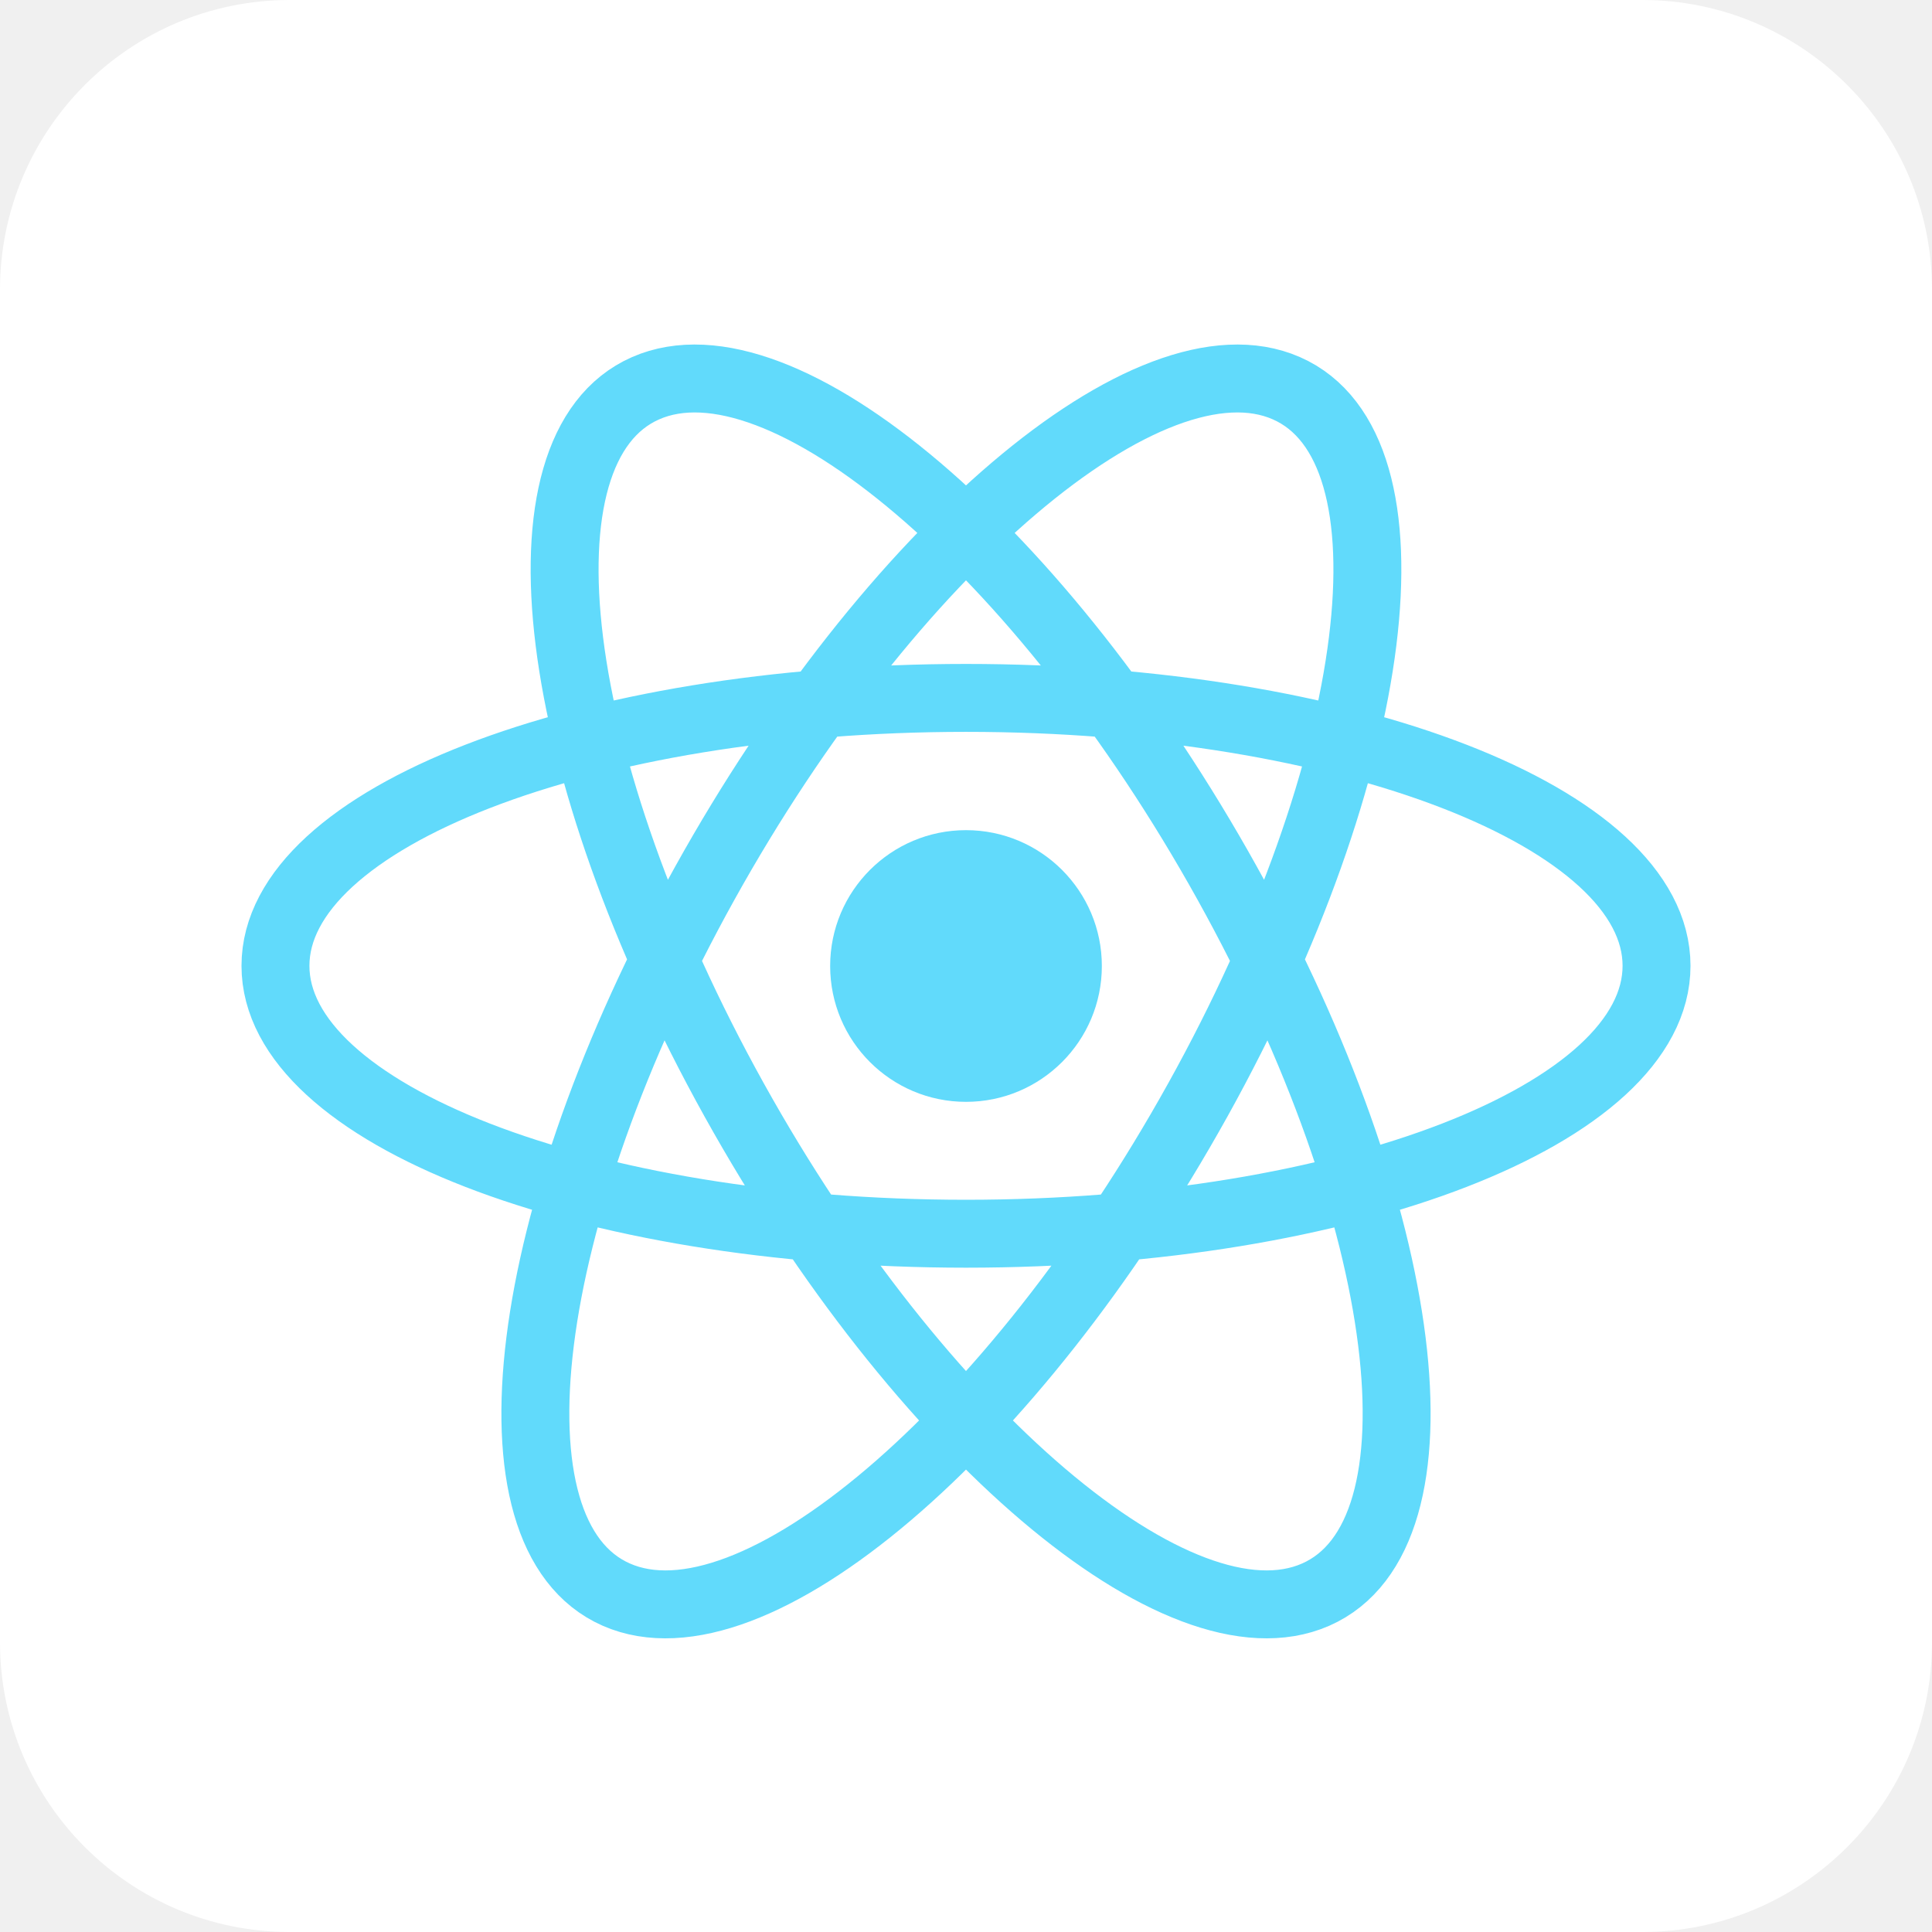
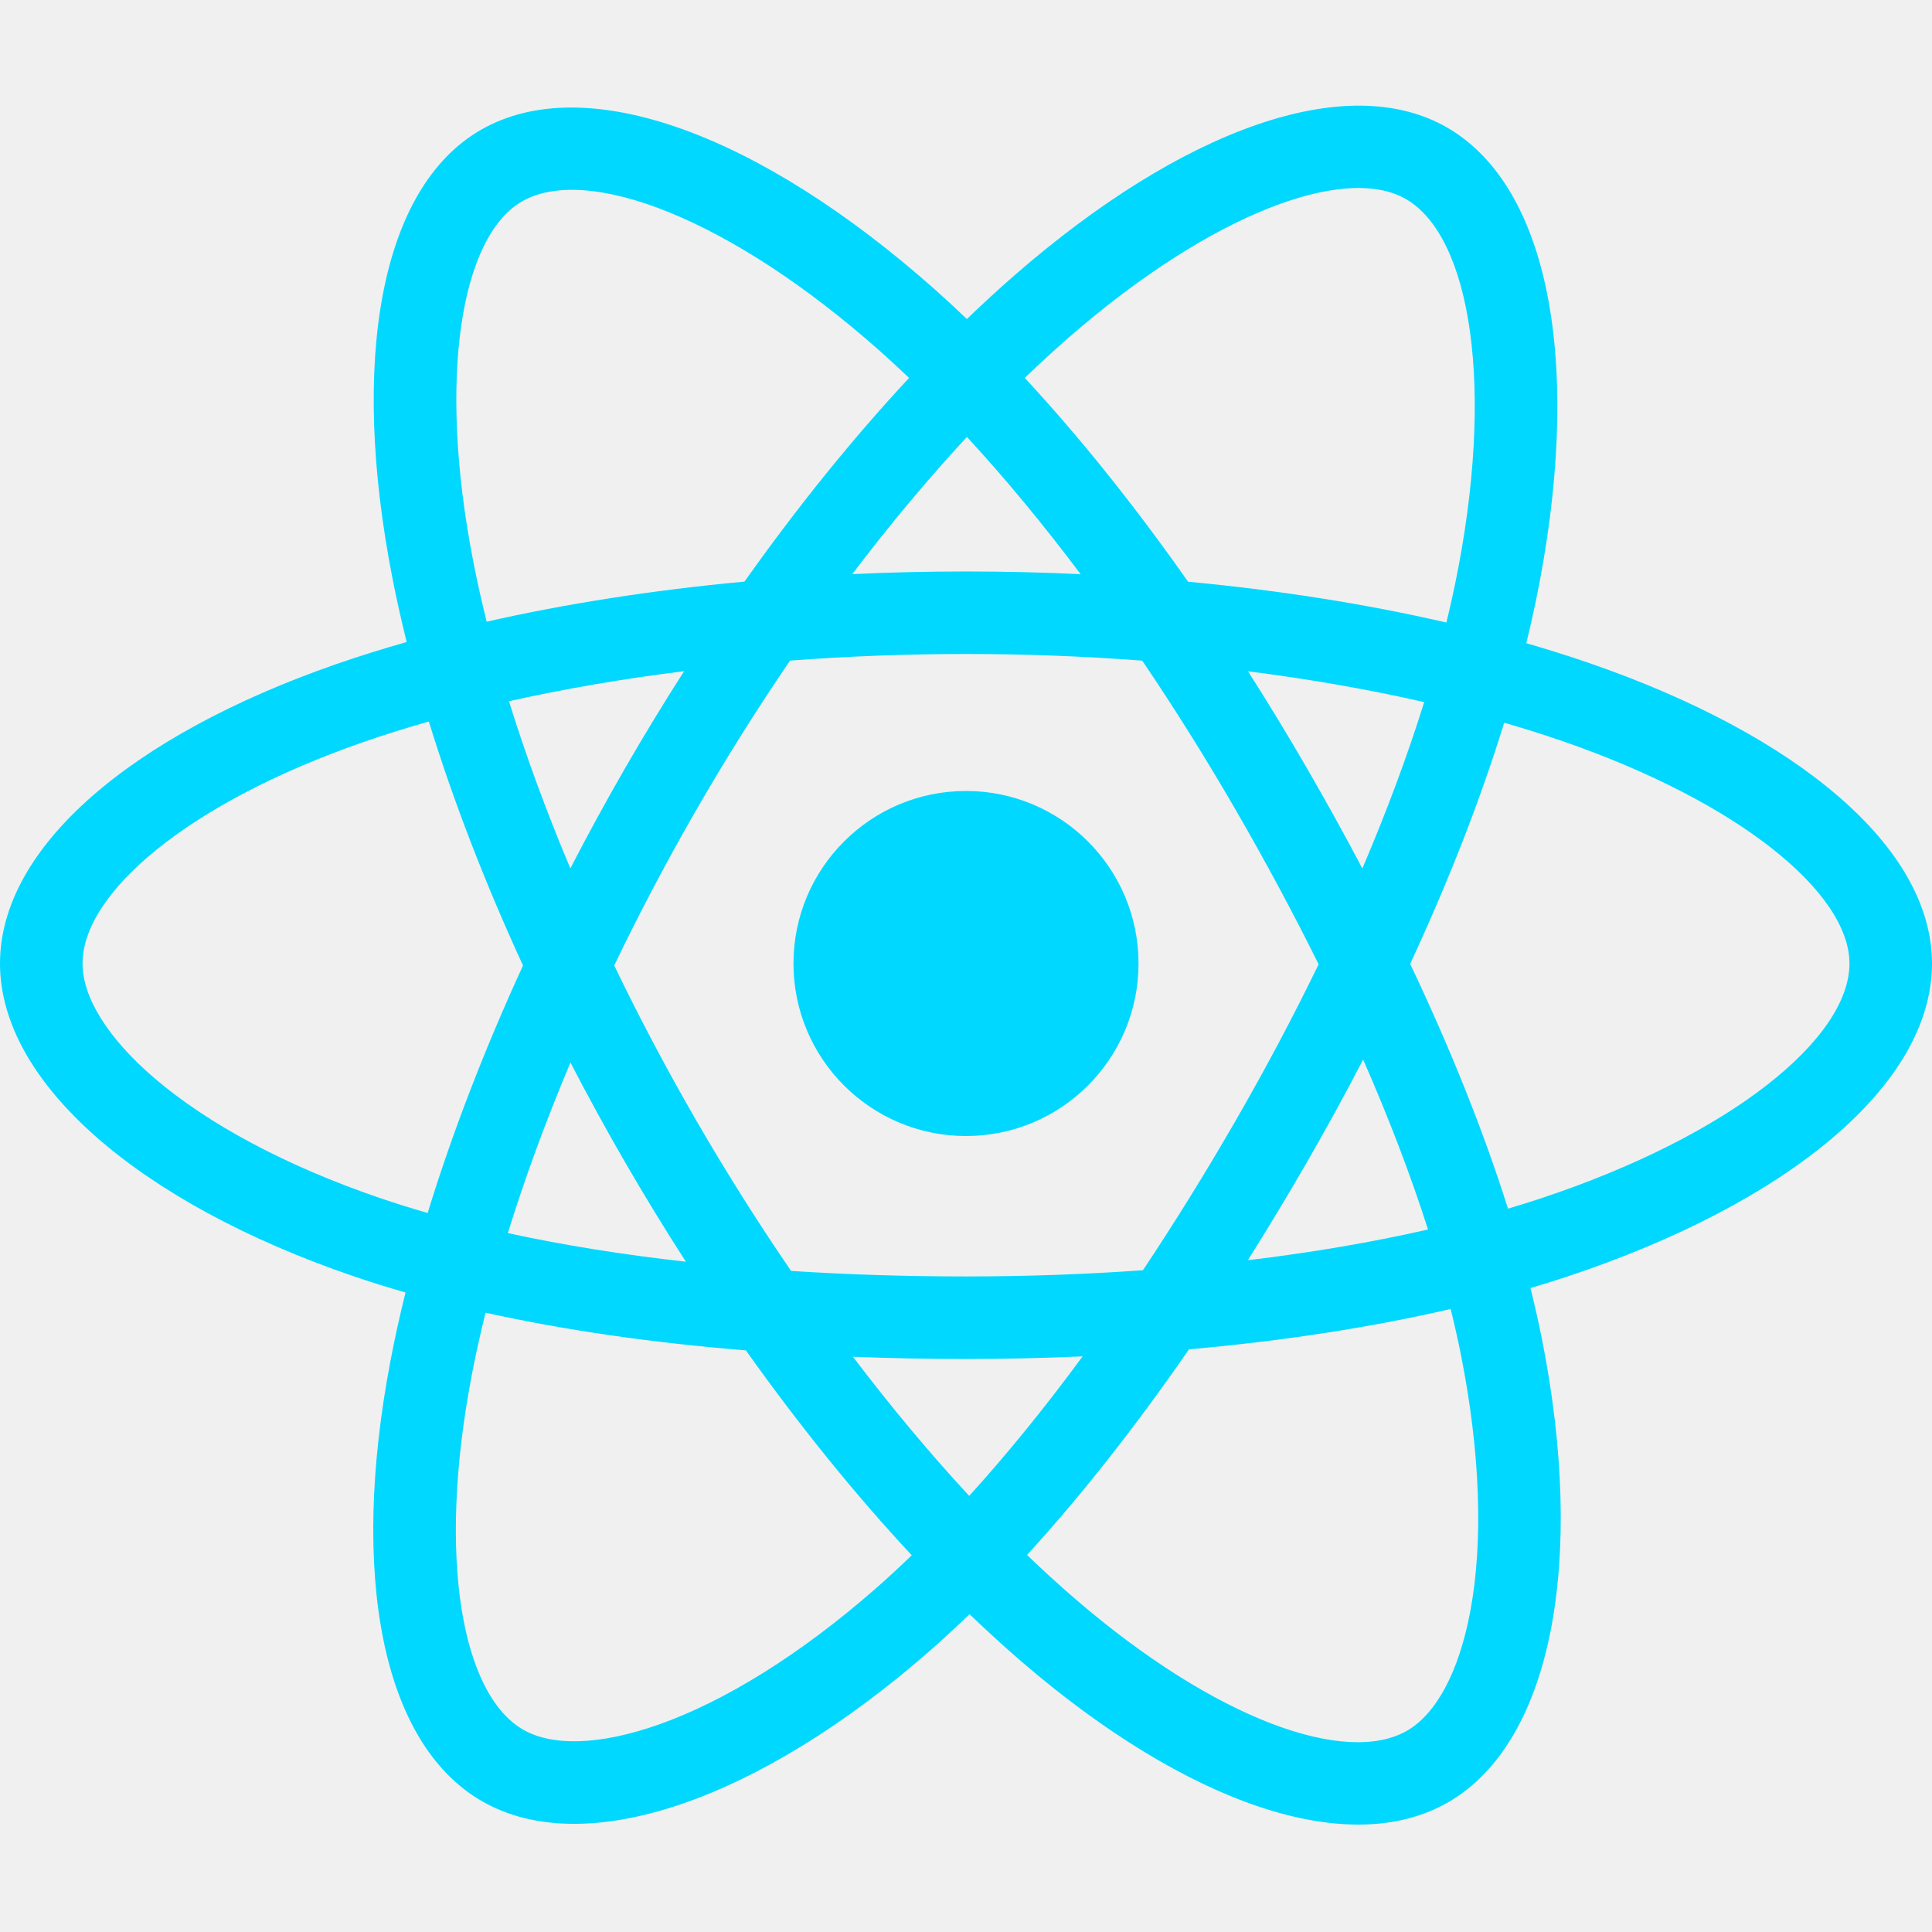
- <svg xmlns="http://www.w3.org/2000/svg" aria-label="React" role="img" viewBox="0 0 512 512">
-   <rect width="512" height="512" rx="15%" fill="#fff" />
-   <circle cx="256" cy="256" r="36" fill="#61dafb" />
-   <path stroke="#61dafb" stroke-width="18" fill="none" d="M317.47 291.43a71 183 30 1 0-.05.09zm-122.89.09a183 71 60 1 0-.05-.09zm61.47 35.43a183 71 0 1 0-.1 0z" />
+ <svg xmlns="http://www.w3.org/2000/svg" width="256px" height="256px" viewBox="0 -14 256 256" version="1.1" preserveAspectRatio="xMidYMid">
+   <g>
+     <path d="M210.483,73.824 C207.828,72.91 205.076,72.045 202.242,71.227 C202.708,69.326 203.136,67.45 203.516,65.606 C209.754,35.325 205.675,10.93 191.747,2.898 C178.392,-4.803 156.551,3.227 134.493,22.424 C132.372,24.27 130.245,26.224 128.118,28.272 C126.702,26.917 125.287,25.608 123.877,24.355 C100.759,3.829 77.587,-4.822 63.673,3.233 C50.33,10.957 46.379,33.89 51.995,62.588 C52.537,65.36 53.171,68.191 53.887,71.069 C50.608,72 47.442,72.992 44.413,74.048 C17.309,83.497 0,98.307 0,113.668 C0,129.533 18.582,145.446 46.812,155.095 C49.039,155.857 51.351,156.577 53.733,157.26 C52.96,160.373 52.288,163.423 51.723,166.398 C46.369,194.598 50.55,216.989 63.857,224.664 C77.601,232.59 100.669,224.443 123.13,204.809 C124.906,203.257 126.687,201.611 128.472,199.886 C130.786,202.114 133.095,204.222 135.393,206.2 C157.15,224.922 178.638,232.482 191.932,224.786 C205.663,216.837 210.126,192.783 204.332,163.518 C203.89,161.283 203.375,159 202.797,156.676 C204.417,156.197 206.007,155.702 207.557,155.188 C236.905,145.465 256,129.745 256,113.668 C256,98.251 238.132,83.342 210.483,73.824 L210.483,73.824 Z M204.118,144.808 C202.718,145.271 201.282,145.719 199.818,146.153 C196.578,135.896 192.206,124.99 186.855,113.721 C191.961,102.721 196.165,91.954 199.314,81.764 C201.933,82.522 204.474,83.321 206.924,84.164 C230.613,92.32 245.064,104.377 245.064,113.668 C245.064,123.564 229.458,136.411 204.118,144.808 L204.118,144.808 Z M193.604,165.642 C196.166,178.583 196.531,190.283 194.835,199.429 C193.31,207.648 190.244,213.127 186.452,215.322 C178.385,219.991 161.132,213.921 142.525,197.91 C140.392,196.074 138.244,194.115 136.088,192.04 C143.302,184.151 150.511,174.98 157.547,164.794 C169.923,163.696 181.615,161.9 192.218,159.449 C192.74,161.556 193.204,163.622 193.604,165.642 L193.604,165.642 Z M87.276,214.515 C79.394,217.298 73.116,217.378 69.321,215.19 C61.246,210.533 57.889,192.554 62.468,168.438 C62.993,165.676 63.617,162.839 64.337,159.939 C74.823,162.258 86.43,163.927 98.835,164.933 C105.919,174.9 113.336,184.061 120.811,192.083 C119.178,193.659 117.551,195.16 115.934,196.575 C106.001,205.257 96.048,211.417 87.276,214.515 L87.276,214.515 Z M50.349,144.747 C37.866,140.48 27.557,134.935 20.491,128.884 C14.141,123.447 10.936,118.048 10.936,113.668 C10.936,104.346 24.833,92.456 48.012,84.375 C50.825,83.394 53.769,82.47 56.824,81.602 C60.028,92.022 64.23,102.917 69.301,113.934 C64.164,125.115 59.902,136.183 56.667,146.726 C54.489,146.099 52.379,145.44 50.349,144.747 L50.349,144.747 Z M62.727,60.488 C57.916,35.9 61.111,17.353 69.152,12.698 C77.716,7.74 96.654,14.809 116.615,32.533 C117.891,33.666 119.172,34.851 120.456,36.078 C113.018,44.065 105.669,53.157 98.648,63.066 C86.608,64.182 75.083,65.974 64.487,68.375 C63.821,65.695 63.231,63.062 62.727,60.488 L62.727,60.488 Z M173.154,87.755 C170.621,83.38 168.02,79.108 165.369,74.952 C173.537,75.985 181.363,77.356 188.712,79.033 C186.506,86.104 183.756,93.497 180.519,101.077 C178.196,96.668 175.74,92.223 173.154,87.755 L173.154,87.755 Z M128.122,43.894 C133.166,49.359 138.218,55.46 143.187,62.08 C138.18,61.844 133.111,61.721 128,61.721 C122.937,61.721 117.906,61.841 112.93,62.074 C117.904,55.515 122.999,49.422 128.122,43.894 L128.122,43.894 Z M82.802,87.831 C80.272,92.218 77.861,96.639 75.575,101.069 C72.391,93.516 69.666,86.089 67.441,78.917 C74.745,77.283 82.534,75.946 90.65,74.933 C87.961,79.127 85.339,83.43 82.802,87.83 L82.802,87.831 L82.802,87.831 Z M90.883,153.183 C82.498,152.247 74.592,150.98 67.29,149.39 C69.551,142.091 72.335,134.505 75.588,126.79 C77.879,131.216 80.299,135.638 82.845,140.036 L82.846,140.036 C85.439,144.515 88.126,148.904 90.883,153.183 L90.883,153.183 Z M128.425,184.213 C123.241,178.621 118.071,172.434 113.022,165.78 C117.924,165.972 122.921,166.071 128,166.071 C133.218,166.071 138.376,165.953 143.453,165.727 C138.468,172.501 133.435,178.697 128.425,184.213 L128.425,184.213 Z M180.623,126.396 C184.045,134.195 186.929,141.741 189.219,148.916 C181.797,150.61 173.783,151.974 165.339,152.987 C167.997,148.776 170.62,144.43 173.198,139.961 C175.805,135.438 178.282,130.909 180.623,126.396 L180.623,126.396 Z M163.725,134.497 C159.723,141.436 155.614,148.059 151.444,154.312 C143.847,154.855 135.999,155.135 128,155.135 C120.033,155.135 112.284,154.887 104.822,154.403 C100.483,148.068 96.285,141.425 92.309,134.557 L92.31,134.557 C88.344,127.707 84.694,120.799 81.387,113.93 C84.693,107.046 88.334,100.13 92.277,93.293 L92.276,93.294 C96.229,86.439 100.39,79.828 104.689,73.533 C112.302,72.957 120.11,72.657 128,72.657 L128,72.657 C135.926,72.657 143.743,72.96 151.354,73.54 C155.587,79.789 159.72,86.378 163.689,93.235 C167.703,100.169 171.39,107.038 174.725,113.775 C171.4,120.628 167.721,127.567 163.725,134.497 L163.725,134.497 Z M186.285,12.373 C194.857,17.317 198.191,37.254 192.805,63.399 C192.461,65.067 192.075,66.766 191.654,68.488 C181.033,66.037 169.5,64.214 157.425,63.081 C150.391,53.064 143.102,43.957 135.785,36.073 C137.752,34.181 139.716,32.376 141.673,30.673 C160.572,14.226 178.237,7.732 186.285,12.373 L186.285,12.373 Z M128,90.808 C140.625,90.808 150.86,101.043 150.86,113.668 C150.86,126.293 140.625,136.528 128,136.528 C115.375,136.528 105.14,126.293 105.14,113.668 C105.14,101.043 115.375,90.808 128,90.808 L128,90.808 Z" fill="#00D8FF" />
+   </g>
</svg>
